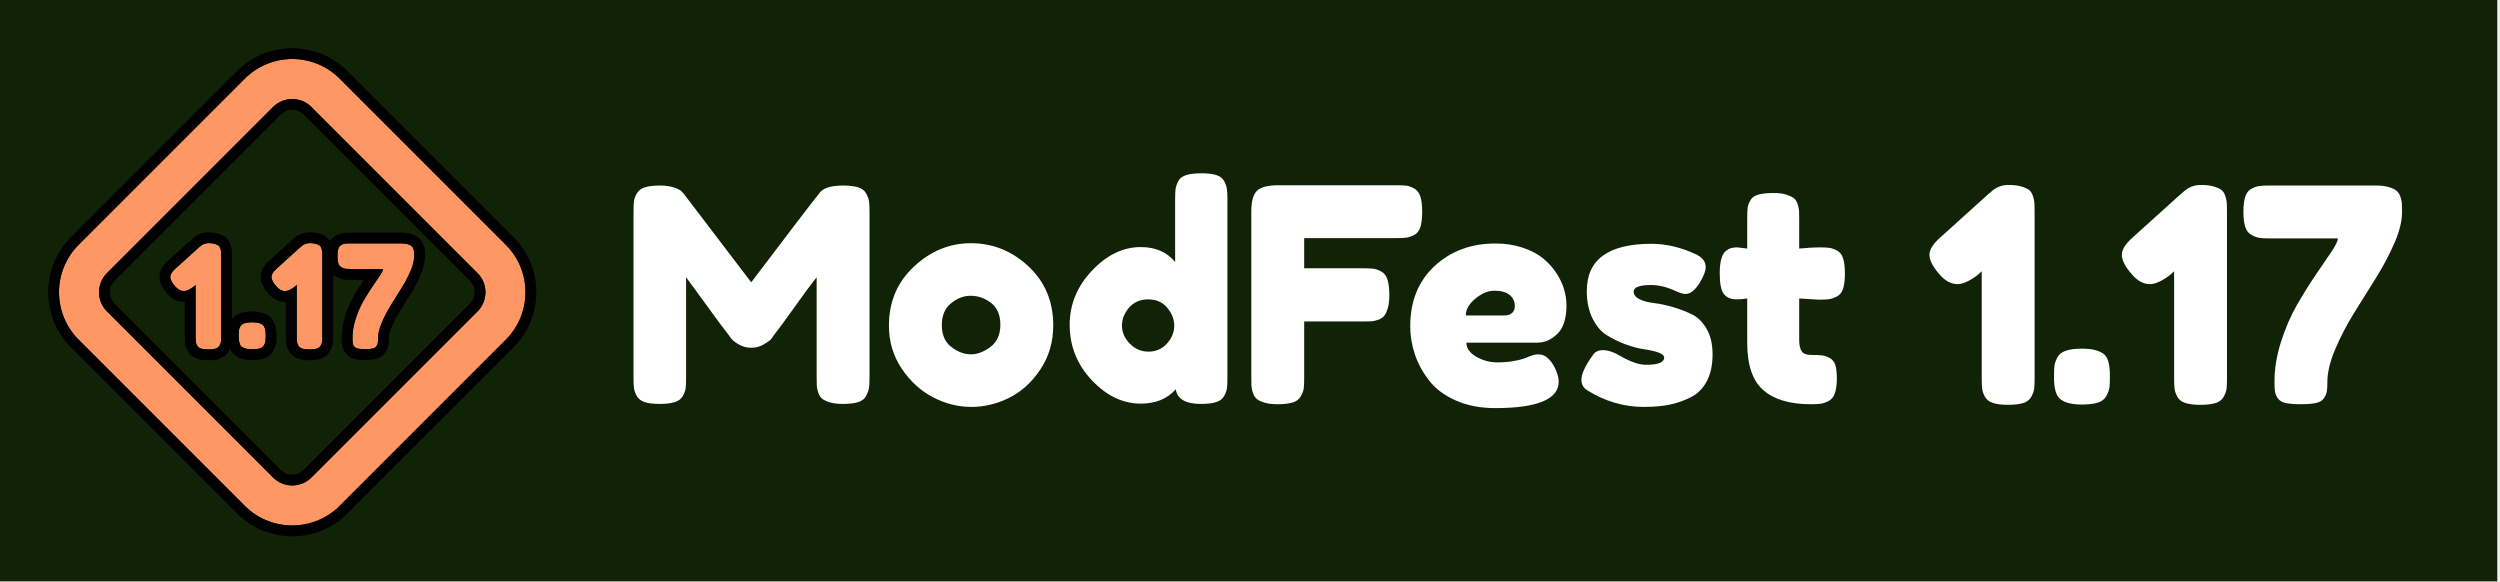
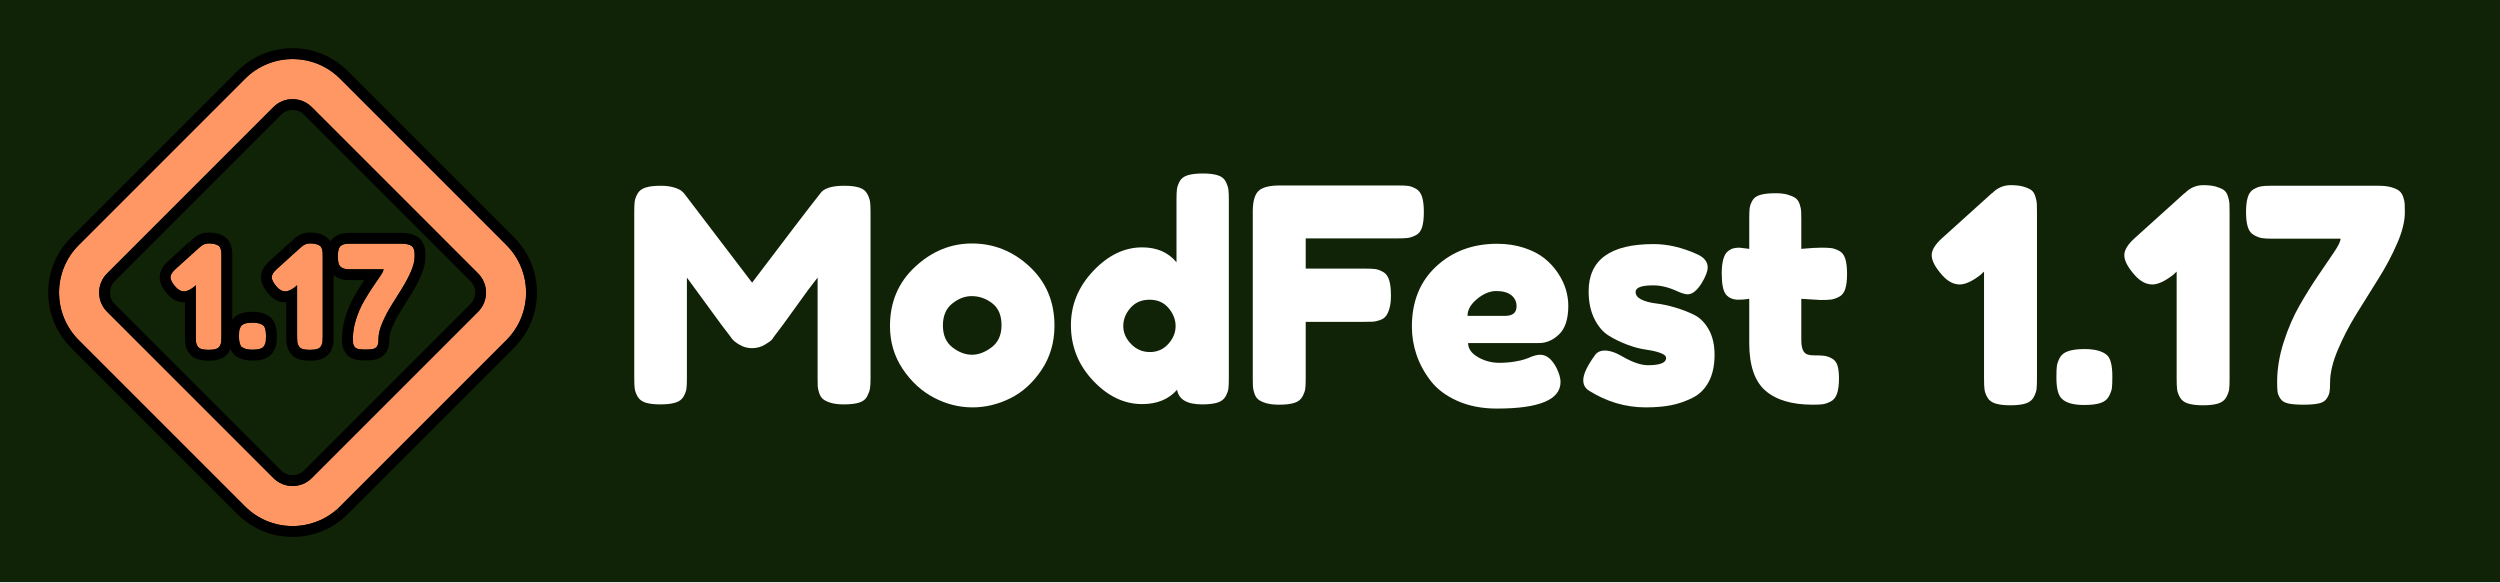
- <svg xmlns="http://www.w3.org/2000/svg" width="100%" height="100%" viewBox="0 0 860 200" version="1.1" xml:space="preserve" style="fill-rule:evenodd;clip-rule:evenodd;stroke-linejoin:round;stroke-miterlimit:2;">
+ <svg xmlns="http://www.w3.org/2000/svg" width="100%" height="100%" viewBox="0 0 859 200" version="1.1" xml:space="preserve" style="fill-rule:evenodd;clip-rule:evenodd;stroke-linejoin:round;stroke-miterlimit:2;">
  <g transform="matrix(1,0,0,1,-2400,-2040)">
-     <g id="_1.17-wordmark-full-faithful" transform="matrix(0.904302,0,0,1,2400,2040)">
+     <g id="_1.17-wordmark-full-faithful" transform="matrix(0.904236,0,0,1,2400,2040)">
      <rect x="0" y="0" width="949.973" height="200" style="fill:rgb(17,35,7);" />
-       <g transform="matrix(2.28719,0,0,2.06831,101.081,-108.591)">
+       <g transform="matrix(2.28736,0,0,2.06831,101.088,-108.591)">
        <path d="M96.052,83.361C97.078,83.361 97.907,83.461 98.536,83.659C99.165,83.858 99.612,84.206 99.877,84.703C100.142,85.2 100.3,85.647 100.349,86.044C100.399,86.442 100.424,87.021 100.424,87.783L100.424,115.359C100.424,116.121 100.391,116.692 100.325,117.073C100.258,117.454 100.101,117.885 99.853,118.365C99.604,118.845 99.165,119.185 98.536,119.384C97.907,119.582 97.062,119.682 96.002,119.682C95.141,119.682 94.429,119.599 93.865,119.433C93.302,119.268 92.872,119.069 92.574,118.837C92.275,118.605 92.052,118.266 91.903,117.818C91.754,117.371 91.671,116.99 91.654,116.676C91.638,116.361 91.63,115.889 91.63,115.26L91.63,98.615C90.801,99.642 89.592,101.273 88.002,103.509C86.413,105.745 85.237,107.343 84.475,108.304C84.375,108.469 84.243,108.66 84.077,108.875C83.912,109.09 83.506,109.388 82.86,109.769C82.214,110.15 81.51,110.341 80.748,110.341C80.02,110.341 79.349,110.167 78.736,109.819C78.123,109.471 77.684,109.132 77.419,108.8L77.022,108.254C76.359,107.426 75.051,105.662 73.097,102.962C71.142,100.263 70.082,98.814 69.917,98.615L69.917,115.359C69.917,116.121 69.892,116.692 69.842,117.073C69.793,117.454 69.635,117.885 69.37,118.365C69.105,118.845 68.658,119.185 68.029,119.384C67.399,119.582 66.555,119.682 65.495,119.682C64.468,119.682 63.648,119.582 63.035,119.384C62.422,119.185 61.984,118.845 61.719,118.365C61.454,117.885 61.296,117.446 61.247,117.048C61.197,116.651 61.172,116.055 61.172,115.26L61.172,87.684C61.172,86.922 61.197,86.351 61.247,85.97C61.296,85.589 61.454,85.158 61.719,84.678C61.984,84.198 62.431,83.858 63.06,83.659C63.689,83.461 64.534,83.361 65.594,83.361C66.488,83.361 67.259,83.469 67.904,83.684C68.55,83.9 68.973,84.123 69.171,84.355L69.47,84.653L80.748,99.46C86.379,92.007 90.139,87.088 92.027,84.703C92.59,83.808 93.932,83.361 96.052,83.361Z" style="fill:white;fill-rule:nonzero;" />
        <path d="M117.268,92.951C120.911,92.951 124.108,94.234 126.857,96.801C129.606,99.368 130.981,102.639 130.981,106.614C130.981,109.364 130.269,111.806 128.844,113.943C127.42,116.079 125.689,117.653 123.652,118.663C121.615,119.673 119.52,120.179 117.367,120.179C115.148,120.179 113.011,119.64 110.957,118.564C108.904,117.487 107.173,115.897 105.765,113.794C104.357,111.691 103.654,109.314 103.654,106.664C103.654,102.689 105.045,99.41 107.827,96.826C110.61,94.242 113.756,92.951 117.268,92.951ZM114.038,110.217C115.098,111.028 116.174,111.434 117.268,111.434C118.361,111.434 119.454,111.02 120.547,110.192C121.64,109.364 122.186,108.138 122.186,106.515C122.186,104.892 121.673,103.683 120.646,102.888C119.619,102.093 118.477,101.695 117.218,101.695C116.092,101.695 115.015,102.109 113.988,102.938C112.961,103.766 112.448,104.975 112.448,106.565C112.448,108.188 112.978,109.405 114.038,110.217Z" style="fill:white;fill-rule:nonzero;" />
        <path d="M155.625,81.324C156.652,81.324 157.48,81.423 158.109,81.622C158.739,81.821 159.178,82.169 159.426,82.666C159.675,83.163 159.824,83.601 159.873,83.982C159.923,84.363 159.948,84.935 159.948,85.696L159.948,115.359C159.948,116.121 159.923,116.692 159.873,117.073C159.824,117.454 159.666,117.885 159.401,118.365C159.136,118.845 158.689,119.185 158.06,119.384C157.43,119.582 156.586,119.682 155.526,119.682C153.008,119.682 151.617,118.87 151.352,117.247C149.961,118.837 148.023,119.632 145.539,119.632C142.558,119.632 139.842,118.332 137.39,115.732C134.939,113.131 133.714,110.059 133.714,106.515C133.714,103.136 134.947,100.139 137.415,97.522C139.883,94.905 142.591,93.597 145.539,93.597C147.99,93.597 149.895,94.425 151.253,96.081L151.253,85.647C151.253,84.885 151.278,84.314 151.327,83.933C151.377,83.552 151.526,83.121 151.774,82.641C152.023,82.161 152.462,81.821 153.091,81.622C153.72,81.423 154.565,81.324 155.625,81.324ZM143.7,109.645C144.562,110.539 145.605,110.987 146.831,110.987C148.056,110.987 149.075,110.539 149.886,109.645C150.698,108.751 151.104,107.757 151.104,106.664C151.104,105.604 150.714,104.61 149.936,103.683C149.158,102.755 148.106,102.292 146.781,102.292C145.456,102.292 144.396,102.747 143.601,103.658C142.806,104.569 142.409,105.571 142.409,106.664C142.409,107.757 142.839,108.751 143.7,109.645Z" style="fill:white;fill-rule:nonzero;" />
        <path d="M188.02,83.312C188.782,83.312 189.354,83.336 189.735,83.386C190.115,83.436 190.546,83.593 191.026,83.858C191.507,84.123 191.846,84.57 192.045,85.2C192.244,85.829 192.343,86.674 192.343,87.734C192.343,88.794 192.244,89.638 192.045,90.268C191.846,90.897 191.498,91.336 191.002,91.584C190.505,91.833 190.066,91.982 189.685,92.031C189.304,92.081 188.716,92.106 187.921,92.106L172.717,92.106L172.717,97.124L182.505,97.124C183.3,97.124 183.888,97.149 184.269,97.199C184.65,97.248 185.081,97.406 185.561,97.671C186.041,97.936 186.381,98.391 186.58,99.037C186.778,99.683 186.878,100.536 186.878,101.596C186.878,102.457 186.795,103.169 186.629,103.733C186.464,104.296 186.265,104.726 186.033,105.024C185.801,105.322 185.462,105.546 185.014,105.695C184.567,105.844 184.186,105.927 183.872,105.944C183.557,105.96 183.085,105.968 182.456,105.968L172.717,105.968L172.717,115.359C172.717,116.154 172.692,116.734 172.643,117.098C172.593,117.462 172.436,117.893 172.171,118.39C171.906,118.887 171.458,119.235 170.829,119.433C170.2,119.632 169.355,119.731 168.295,119.731C167.434,119.731 166.722,119.649 166.159,119.483C165.595,119.317 165.165,119.119 164.867,118.887C164.569,118.655 164.345,118.315 164.196,117.868C164.047,117.421 163.964,117.04 163.948,116.725C163.931,116.411 163.923,115.939 163.923,115.309L163.923,87.684C163.923,85.995 164.237,84.844 164.867,84.231C165.496,83.618 166.689,83.312 168.444,83.312L188.02,83.312Z" style="fill:white;fill-rule:nonzero;" />
        <path d="M216.341,103.285C216.341,105.472 215.836,107.053 214.826,108.03C213.816,109.008 212.698,109.496 211.472,109.496L199.697,109.496C199.697,110.424 200.243,111.202 201.336,111.831C202.429,112.461 203.605,112.775 204.864,112.775C205.758,112.775 206.603,112.709 207.398,112.577C208.193,112.444 208.773,112.312 209.137,112.179L209.683,111.98C210.478,111.616 211.141,111.434 211.671,111.434C212.731,111.434 213.642,112.179 214.404,113.67C214.834,114.564 215.05,115.326 215.05,115.955C215.05,118.903 211.522,120.377 204.466,120.377C202.015,120.377 199.837,119.955 197.933,119.11C196.028,118.266 194.546,117.156 193.486,115.781C192.426,114.407 191.639,112.958 191.126,111.434C190.612,109.91 190.356,108.353 190.356,106.763C190.356,102.59 191.705,99.252 194.405,96.752C197.105,94.251 200.475,93 204.516,93C206.139,93 207.63,93.224 208.988,93.671C210.346,94.118 211.472,94.698 212.367,95.41C213.261,96.122 214.014,96.942 214.627,97.87C215.24,98.797 215.679,99.716 215.944,100.627C216.209,101.538 216.341,102.424 216.341,103.285ZM205.858,104.975C207.116,104.975 207.746,104.445 207.746,103.385C207.746,102.623 207.456,102.01 206.876,101.546C206.297,101.083 205.46,100.851 204.367,100.851C203.307,100.851 202.247,101.29 201.187,102.167C200.127,103.045 199.597,103.981 199.597,104.975L205.858,104.975Z" style="fill:white;fill-rule:nonzero;" />
        <path d="M229.21,120.179C225.865,120.179 222.718,119.251 219.77,117.396C219.14,116.999 218.826,116.419 218.826,115.657C218.826,114.697 219.455,113.338 220.714,111.583C221.078,111.02 221.641,110.738 222.403,110.738C223.264,110.738 224.275,111.086 225.434,111.782C227.057,112.709 228.432,113.173 229.558,113.173C231.578,113.173 232.589,112.775 232.589,111.98C232.589,111.649 232.274,111.368 231.645,111.136C231.015,110.904 230.22,110.722 229.26,110.589C228.299,110.457 227.264,110.183 226.154,109.769C225.045,109.355 224.01,108.85 223.049,108.254C222.088,107.658 221.293,106.722 220.664,105.447C220.035,104.171 219.72,102.656 219.72,100.9C219.72,95.667 223.314,93.05 230.502,93.05C232.854,93.05 235.272,93.613 237.756,94.739C238.915,95.269 239.495,95.998 239.495,96.926C239.495,97.588 239.147,98.482 238.452,99.609C237.69,100.801 236.928,101.397 236.166,101.397C235.769,101.397 235.206,101.232 234.477,100.9C233.052,100.238 231.711,99.907 230.452,99.907C228.498,99.907 227.521,100.271 227.521,101C227.521,101.53 227.844,101.952 228.49,102.267C229.136,102.581 229.947,102.797 230.924,102.913C231.901,103.029 232.953,103.252 234.079,103.583C235.206,103.915 236.257,104.32 237.234,104.801C238.212,105.281 239.023,106.093 239.669,107.235C240.315,108.378 240.638,109.778 240.638,111.434C240.638,113.223 240.315,114.721 239.669,115.93C239.023,117.139 238.112,118.034 236.936,118.613C235.76,119.193 234.568,119.599 233.359,119.831C232.15,120.063 230.767,120.179 229.21,120.179Z" style="fill:white;fill-rule:nonzero;" />
        <path d="M258.276,102.341L255.047,102.143L255.047,108.999C255.047,109.894 255.188,110.539 255.469,110.937C255.751,111.334 256.256,111.533 256.985,111.533C257.813,111.533 258.434,111.558 258.848,111.608C259.262,111.657 259.692,111.806 260.14,112.055C260.587,112.303 260.893,112.693 261.059,113.223C261.224,113.753 261.307,114.481 261.307,115.409C261.307,116.436 261.2,117.264 260.984,117.893C260.769,118.522 260.413,118.961 259.916,119.21C259.419,119.458 258.98,119.607 258.599,119.657C258.218,119.707 257.664,119.731 256.935,119.731C253.49,119.731 250.873,118.953 249.084,117.396C247.296,115.839 246.401,113.206 246.401,109.496L246.401,102.143C245.772,102.242 245.176,102.292 244.613,102.292C243.718,102.292 243.031,102.01 242.551,101.447C242.07,100.884 241.83,99.708 241.83,97.919C241.83,96.992 241.913,96.222 242.079,95.609C242.244,94.996 242.485,94.557 242.799,94.292C243.114,94.027 243.42,93.853 243.718,93.77C244.017,93.688 244.364,93.646 244.762,93.646L246.401,93.845L246.401,88.727C246.401,87.965 246.426,87.402 246.476,87.038C246.526,86.674 246.675,86.268 246.923,85.821C247.172,85.374 247.61,85.059 248.24,84.877C248.869,84.694 249.714,84.603 250.774,84.603C251.602,84.603 252.289,84.686 252.836,84.852C253.382,85.017 253.805,85.208 254.103,85.423C254.401,85.639 254.624,85.97 254.774,86.417C254.923,86.864 255.005,87.253 255.022,87.585C255.039,87.916 255.047,88.38 255.047,88.976L255.047,93.845C256.504,93.712 257.597,93.646 258.326,93.646C259.088,93.646 259.659,93.671 260.04,93.721C260.421,93.77 260.852,93.92 261.332,94.168C261.812,94.416 262.152,94.855 262.351,95.485C262.549,96.114 262.649,96.959 262.649,98.019C262.649,99.045 262.549,99.874 262.351,100.503C262.152,101.132 261.804,101.571 261.307,101.82C260.81,102.068 260.371,102.217 259.991,102.267C259.61,102.316 259.038,102.341 258.276,102.341Z" style="fill:white;fill-rule:nonzero;" />
        <path d="M289.827,83.262C290.688,83.262 291.4,83.345 291.964,83.51C292.527,83.676 292.957,83.866 293.255,84.082C293.553,84.297 293.777,84.645 293.926,85.125C294.075,85.605 294.158,86.003 294.175,86.318C294.191,86.632 294.199,87.121 294.199,87.783L294.199,115.458C294.199,116.22 294.175,116.792 294.125,117.173C294.075,117.553 293.918,117.992 293.653,118.489C293.388,118.986 292.941,119.334 292.311,119.533C291.682,119.731 290.837,119.831 289.777,119.831C288.75,119.831 287.922,119.731 287.293,119.533C286.664,119.334 286.216,118.994 285.952,118.514C285.687,118.034 285.529,117.587 285.479,117.173C285.43,116.759 285.405,116.154 285.405,115.359L285.405,97.621L284.759,98.217C283.401,99.244 282.275,99.758 281.38,99.758C280.354,99.758 279.393,99.261 278.499,98.267C277.306,96.942 276.71,95.816 276.71,94.888C276.71,94.027 277.306,93.067 278.499,92.007L286.647,84.653L286.796,84.554C287.657,83.692 288.668,83.262 289.827,83.262Z" style="fill:white;fill-rule:nonzero;" />
        <path d="M305.876,111.533C306.439,112.096 306.72,113.256 306.72,115.011L306.72,115.21C306.72,116.005 306.695,116.593 306.646,116.974C306.596,117.355 306.43,117.81 306.149,118.34C305.867,118.87 305.395,119.243 304.733,119.458C304.07,119.673 303.176,119.781 302.05,119.781C300.261,119.781 299.019,119.433 298.323,118.738C297.727,118.175 297.429,117.015 297.429,115.26L297.429,115.061C297.429,114.299 297.454,113.719 297.503,113.322C297.553,112.924 297.711,112.469 297.976,111.956C298.241,111.442 298.713,111.069 299.392,110.838C300.071,110.606 300.973,110.49 302.099,110.49C303.855,110.49 305.114,110.838 305.876,111.533Z" style="fill:white;fill-rule:nonzero;" />
        <path d="M321.825,83.262C322.686,83.262 323.398,83.345 323.961,83.51C324.524,83.676 324.955,83.866 325.253,84.082C325.551,84.297 325.775,84.645 325.924,85.125C326.073,85.605 326.156,86.003 326.172,86.318C326.189,86.632 326.197,87.121 326.197,87.783L326.197,115.458C326.197,116.22 326.172,116.792 326.123,117.173C326.073,117.553 325.916,117.992 325.651,118.489C325.386,118.986 324.938,119.334 324.309,119.533C323.68,119.731 322.835,119.831 321.775,119.831C320.748,119.831 319.92,119.731 319.291,119.533C318.661,119.334 318.214,118.994 317.949,118.514C317.684,118.034 317.527,117.587 317.477,117.173C317.428,116.759 317.403,116.154 317.403,115.359L317.403,97.621L316.757,98.217C315.399,99.244 314.273,99.758 313.378,99.758C312.351,99.758 311.391,99.261 310.496,98.267C309.304,96.942 308.708,95.816 308.708,94.888C308.708,94.027 309.304,93.067 310.496,92.007L318.645,84.653L318.794,84.554C319.655,83.692 320.665,83.262 321.825,83.262Z" style="fill:white;fill-rule:nonzero;" />
        <path d="M350.941,83.361C351.802,83.361 352.514,83.444 353.077,83.61C353.64,83.775 354.071,83.974 354.369,84.206C354.667,84.438 354.891,84.777 355.04,85.224C355.189,85.672 355.272,86.053 355.288,86.367C355.305,86.682 355.313,87.154 355.313,87.783C355.313,89.274 354.883,91.005 354.021,92.975C353.16,94.946 352.125,96.892 350.916,98.814C349.707,100.735 348.498,102.673 347.289,104.627C346.08,106.581 345.045,108.577 344.183,110.614C343.322,112.651 342.892,114.465 342.892,116.055C342.892,116.783 342.859,117.322 342.792,117.669C342.726,118.017 342.56,118.382 342.295,118.763C342.03,119.143 341.592,119.4 340.979,119.533C340.366,119.665 339.53,119.731 338.47,119.731C337.41,119.731 336.573,119.665 335.96,119.533C335.348,119.4 334.909,119.135 334.644,118.738C334.379,118.34 334.221,117.968 334.172,117.62C334.122,117.272 334.097,116.717 334.097,115.955C334.097,113.802 334.462,111.591 335.19,109.322C335.919,107.053 336.797,105.024 337.824,103.236C338.851,101.447 339.877,99.799 340.904,98.292C341.931,96.785 342.809,95.493 343.538,94.416C344.266,93.34 344.631,92.586 344.631,92.156L333.302,92.156C332.54,92.156 331.961,92.123 331.563,92.056C331.166,91.99 330.727,91.824 330.247,91.559C329.766,91.294 329.427,90.847 329.228,90.218C329.029,89.589 328.93,88.76 328.93,87.734C328.93,86.707 329.029,85.879 329.228,85.249C329.427,84.62 329.75,84.181 330.197,83.933C330.644,83.684 331.058,83.527 331.439,83.461C331.82,83.394 332.358,83.361 333.054,83.361L350.941,83.361Z" style="fill:white;fill-rule:nonzero;" />
      </g>
-       <g transform="matrix(1.10583,0,0,1,0.584019,0.529379)">
+       <g transform="matrix(1.10591,0,0,1,0.584061,0.529379)">
        <g transform="matrix(1,0,0,1,10,9.99875)">
          <path d="M106.317,163.49L106.315,163.492C97.308,172.484 82.702,172.484 73.693,163.49L16.522,106.318C7.513,97.31 7.513,82.7 16.522,73.692L73.692,16.522C82.7,7.513 97.31,7.513 106.318,16.522L163.49,73.693L163.492,73.695C172.484,82.702 172.484,97.308 163.49,106.317L106.317,163.49ZM153.748,96.585C157.376,92.951 157.376,87.059 153.748,83.425L96.582,26.258C92.95,22.627 87.06,22.627 83.428,26.258L26.258,83.428C22.627,87.06 22.627,92.95 26.258,96.582L83.425,153.748C87.059,157.376 92.951,157.376 96.585,153.748L153.748,96.585Z" style="fill:rgb(255,151,100);" />
          <path d="M166.135,71.057C176.582,81.52 176.583,98.49 166.133,108.955L166.131,108.958L108.958,166.131L108.953,166.135C98.49,176.582 81.52,176.583 71.055,166.133L71.052,166.131L13.881,108.959C3.414,98.493 3.414,81.517 13.881,71.051L71.051,13.881C81.517,3.414 98.493,3.414 108.959,13.881L166.131,71.052L166.135,71.057C167.2,72.125 167.518,73.729 166.941,75.123C166.709,75.682 166.352,76.163 165.909,76.539C165.193,75.543 164.387,74.592 163.492,73.695L163.49,73.693L106.318,16.522C97.31,7.513 82.7,7.513 73.692,16.522L16.522,73.692C7.513,82.7 7.513,97.31 16.522,106.318L73.693,163.49C82.339,172.122 96.142,172.47 105.201,164.534L106.313,167.223C106.293,167.145 105.939,165.755 105.479,164.287C105.762,164.03 106.041,163.765 106.315,163.492L106.317,163.49L163.49,106.317C171.589,98.205 172.395,85.555 165.911,76.541C166.353,76.166 166.711,75.685 166.942,75.126C167.521,73.731 167.202,72.125 166.135,71.057ZM153.748,96.585L96.585,153.748C92.951,157.376 87.059,157.376 83.425,153.748L26.258,96.582C22.627,92.95 22.627,87.06 26.258,83.428L83.428,26.258C87.06,22.627 92.95,22.627 96.582,26.258L153.748,83.425C157.376,87.059 157.376,92.951 153.748,96.585ZM151.105,93.946C153.278,91.77 153.278,88.24 151.105,86.064L93.941,28.899C91.767,26.726 88.243,26.726 86.069,28.899L28.899,86.069C26.726,88.243 26.726,91.767 28.899,93.941L86.064,151.105C88.24,153.278 91.77,153.278 93.946,151.105L151.105,93.946Z" />
        </g>
        <g transform="matrix(1,0,0,1,60.5698,119.578)">
          <g transform="matrix(1,0,0,1,-3.25576,0)">
            <path d="M13.864,-36.472C14.725,-36.472 15.437,-36.39 16,-36.224C16.563,-36.058 16.994,-35.868 17.292,-35.653C17.59,-35.437 17.814,-35.089 17.963,-34.609C18.112,-34.129 18.195,-33.731 18.211,-33.417C18.228,-33.102 18.236,-32.613 18.236,-31.951L18.236,-4.273C18.236,-3.511 18.211,-2.94 18.162,-2.559C18.112,-2.178 17.955,-1.739 17.69,-1.242C17.425,-0.745 16.977,-0.398 16.348,-0.199C15.719,0 14.874,0.099 13.814,0.099C12.787,0.099 11.959,0 11.329,-0.199C10.7,-0.398 10.253,-0.737 9.988,-1.217C9.723,-1.698 9.565,-2.145 9.516,-2.559C9.466,-2.973 9.441,-3.578 9.441,-4.373L9.441,-22.112L8.795,-21.516C7.437,-20.489 6.311,-19.975 5.416,-19.975C4.389,-19.975 3.429,-20.472 2.534,-21.466C1.342,-22.791 0.745,-23.917 0.745,-24.845C0.745,-25.706 1.342,-26.667 2.534,-27.727L10.683,-35.081L10.832,-35.181C11.694,-36.042 12.704,-36.472 13.864,-36.472Z" style="fill:rgb(255,151,100);fill-rule:nonzero;" />
            <path d="M8.042,-32.698C7.769,-33.004 7.545,-33.358 7.382,-33.751C6.804,-35.147 7.123,-36.753 8.191,-37.822C9.8,-39.43 11.698,-40.207 13.864,-40.207C15.151,-40.207 16.212,-40.055 17.054,-39.807C18.12,-39.494 18.915,-39.088 19.479,-38.68C20.345,-38.055 21.097,-37.112 21.53,-35.716C21.792,-34.871 21.912,-34.167 21.941,-33.613C21.96,-33.256 21.971,-32.702 21.971,-31.951L21.971,-4.273C21.971,-3.297 21.929,-2.564 21.865,-2.076C21.768,-1.331 21.504,-0.457 20.985,0.515C20.28,1.837 19.147,2.834 17.473,3.363C16.563,3.65 15.346,3.834 13.814,3.834C12.32,3.834 11.12,3.652 10.205,3.363C8.539,2.837 7.419,1.858 6.717,0.587C6.186,-0.376 5.907,-1.284 5.807,-2.114C5.745,-2.63 5.706,-3.382 5.706,-4.373L5.706,-16.248C5.608,-16.243 5.511,-16.24 5.416,-16.24C3.428,-16.24 1.489,-17.044 -0.242,-18.968C-2.266,-21.216 -2.99,-23.271 -2.99,-24.845C-2.99,-26.476 -2.214,-28.497 0.037,-30.504L8.181,-37.854C7.034,-36.818 6.643,-35.183 7.197,-33.741C7.365,-33.304 7.609,-32.913 7.91,-32.579L2.534,-27.727C1.342,-26.667 0.745,-25.706 0.745,-24.845C0.745,-23.917 1.342,-22.791 2.534,-21.466C3.429,-20.472 4.389,-19.975 5.416,-19.975C6.311,-19.975 7.437,-20.489 8.795,-21.516L9.441,-22.112L9.441,-4.373C9.441,-3.578 9.466,-2.973 9.516,-2.559C9.565,-2.145 9.723,-1.698 9.988,-1.217C10.253,-0.737 10.7,-0.398 11.329,-0.199C11.959,0 12.787,0.099 13.814,0.099C14.874,0.099 15.719,0 16.348,-0.199C16.977,-0.398 17.425,-0.745 17.69,-1.242C17.955,-1.739 18.112,-2.178 18.162,-2.559C18.211,-2.94 18.236,-3.511 18.236,-4.273L18.236,-31.951C18.236,-32.613 18.228,-33.102 18.211,-33.417C18.195,-33.731 18.112,-34.129 17.963,-34.609C17.814,-35.089 17.59,-35.437 17.292,-35.653C16.994,-35.868 16.563,-36.058 16,-36.224C15.437,-36.39 14.725,-36.472 13.864,-36.472C12.704,-36.472 11.694,-36.042 10.832,-35.181L10.683,-35.081L8.042,-32.698Z" />
          </g>
          <g transform="matrix(1,0,0,1,-0.456415,0)">
            <path d="M29.913,-8.199C30.477,-7.636 30.758,-6.476 30.758,-4.721L30.758,-4.522C30.758,-3.727 30.733,-3.139 30.684,-2.758C30.634,-2.377 30.468,-1.921 30.187,-1.391C29.905,-0.861 29.433,-0.489 28.771,-0.273C28.108,-0.058 27.214,0.05 26.087,0.05C24.298,0.05 23.056,-0.298 22.36,-0.994C21.764,-1.557 21.466,-2.716 21.466,-4.472L21.466,-4.671C21.466,-5.433 21.491,-6.012 21.541,-6.41C21.59,-6.808 21.748,-7.263 22.013,-7.776C22.278,-8.29 22.75,-8.663 23.429,-8.895C24.108,-9.126 25.011,-9.242 26.137,-9.242C27.893,-9.242 29.151,-8.895 29.913,-8.199Z" style="fill:rgb(255,151,100);fill-rule:nonzero;" />
            <path d="M34.493,-4.721L34.493,-4.714C34.493,-4.648 34.491,-4.582 34.488,-4.516L34.493,-4.522C34.493,-3.509 34.45,-2.76 34.387,-2.275C34.292,-1.545 34.025,-0.655 33.485,0.361C32.767,1.713 31.615,2.729 29.925,3.279C28.976,3.587 27.7,3.785 26.087,3.785C22.997,3.785 20.947,2.863 19.749,1.676C18.684,0.64 17.731,-1.327 17.731,-4.472L17.731,-4.665L21.466,-0.936L17.731,-4.671C17.731,-5.636 17.772,-6.37 17.835,-6.873C17.929,-7.63 18.189,-8.511 18.694,-9.489C19.368,-10.796 20.493,-11.839 22.222,-12.429C23.205,-12.765 24.506,-12.977 26.137,-12.977C29.099,-12.977 31.146,-12.131 32.432,-10.957C32.473,-10.919 32.514,-10.88 32.554,-10.84C33.564,-9.83 34.493,-7.869 34.493,-4.721ZM22.117,-1.281C21.73,-0.951 21.466,-0.737 21.466,-0.737C21.819,-0.737 22.161,-0.786 22.485,-0.878C23.2,-0.26 24.401,0.05 26.087,0.05C27.214,0.05 28.108,-0.058 28.771,-0.273C29.424,-0.486 29.892,-0.851 30.175,-1.37L30.758,-0.787L30.185,-1.389C30.186,-1.39 30.186,-1.391 30.187,-1.391C30.206,-1.428 30.225,-1.464 30.243,-1.5C30.491,-1.984 30.637,-2.403 30.684,-2.758C30.733,-3.139 30.758,-3.727 30.758,-4.522L30.758,-4.721C30.758,-6.476 30.477,-7.636 29.913,-8.199C29.151,-8.895 27.893,-9.242 26.137,-9.242C25.011,-9.242 24.108,-9.126 23.429,-8.895C22.75,-8.663 22.278,-8.29 22.013,-7.776C21.748,-7.263 21.59,-6.808 21.541,-6.41C21.491,-6.012 21.466,-5.433 21.466,-4.671L21.466,-4.472C21.466,-2.975 21.683,-1.911 22.117,-1.281Z" />
          </g>
          <g transform="matrix(1,0,0,1,-0.456415,0)">
            <path d="M45.864,-36.472C46.725,-36.472 47.437,-36.39 48.001,-36.224C48.564,-36.058 48.994,-35.868 49.292,-35.653C49.591,-35.437 49.814,-35.089 49.963,-34.609C50.112,-34.129 50.195,-33.731 50.212,-33.417C50.228,-33.102 50.237,-32.613 50.237,-31.951L50.237,-4.273C50.237,-3.511 50.212,-2.94 50.162,-2.559C50.112,-2.178 49.955,-1.739 49.69,-1.242C49.425,-0.745 48.978,-0.398 48.348,-0.199C47.719,0 46.874,0.099 45.814,0.099C44.787,0.099 43.959,0 43.33,-0.199C42.7,-0.398 42.253,-0.737 41.988,-1.217C41.723,-1.698 41.566,-2.145 41.516,-2.559C41.466,-2.973 41.441,-3.578 41.441,-4.373L41.441,-22.112L40.795,-21.516C39.437,-20.489 38.311,-19.975 37.417,-19.975C36.39,-19.975 35.429,-20.472 34.535,-21.466C33.342,-22.791 32.746,-23.917 32.746,-24.845C32.746,-25.706 33.342,-26.667 34.535,-27.727L42.684,-35.081L42.833,-35.181C43.694,-36.042 44.704,-36.472 45.864,-36.472Z" style="fill:rgb(255,151,100);fill-rule:nonzero;" />
            <path d="M40.042,-32.698C39.77,-33.004 39.545,-33.358 39.382,-33.751C38.804,-35.147 39.124,-36.753 40.192,-37.822C41.8,-39.43 43.699,-40.207 45.864,-40.207C47.151,-40.207 48.213,-40.055 49.054,-39.807C50.12,-39.494 50.915,-39.088 51.479,-38.68C52.346,-38.055 53.097,-37.112 53.53,-35.716C53.793,-34.871 53.912,-34.167 53.942,-33.613C53.96,-33.256 53.972,-32.702 53.972,-31.951L53.972,-4.273C53.972,-3.297 53.929,-2.564 53.866,-2.076C53.768,-1.331 53.504,-0.457 52.986,0.515C52.28,1.837 51.148,2.834 49.473,3.363C48.563,3.65 47.347,3.834 45.814,3.834C44.32,3.834 43.121,3.652 42.205,3.363C40.54,2.837 39.419,1.858 38.718,0.587C38.187,-0.376 37.907,-1.284 37.808,-2.114C37.746,-2.63 37.707,-3.382 37.707,-4.373L37.707,-16.248C37.608,-16.243 37.511,-16.24 37.417,-16.24C35.429,-16.24 33.49,-17.044 31.758,-18.968C29.735,-21.216 29.011,-23.271 29.011,-24.845C29.011,-26.476 29.786,-28.497 32.037,-30.504L40.181,-37.854C39.034,-36.818 38.643,-35.183 39.198,-33.741C39.365,-33.304 39.609,-32.913 39.911,-32.579L34.535,-27.727C33.342,-26.667 32.746,-25.706 32.746,-24.845C32.746,-23.917 33.342,-22.791 34.535,-21.466C35.429,-20.472 36.39,-19.975 37.417,-19.975C38.311,-19.975 39.437,-20.489 40.795,-21.516L41.441,-22.112L41.441,-4.373C41.441,-3.578 41.466,-2.973 41.516,-2.559C41.566,-2.145 41.723,-1.698 41.988,-1.217C42.253,-0.737 42.7,-0.398 43.33,-0.199C43.959,0 44.787,0.099 45.814,0.099C46.874,0.099 47.719,0 48.348,-0.199C48.978,-0.398 49.425,-0.745 49.69,-1.242C49.955,-1.739 50.112,-2.178 50.162,-2.559C50.212,-2.94 50.237,-3.511 50.237,-4.273L50.237,-31.951C50.237,-32.613 50.228,-33.102 50.212,-33.417C50.195,-33.731 50.112,-34.129 49.963,-34.609C49.814,-35.089 49.591,-35.437 49.292,-35.653C48.994,-35.868 48.564,-36.058 48.001,-36.224C47.437,-36.39 46.725,-36.472 45.864,-36.472C44.704,-36.472 43.694,-36.042 42.833,-35.181L42.684,-35.081L40.042,-32.698Z" />
          </g>
          <g transform="matrix(1,0,0,1,2.01583,0)">
            <path d="M74.982,-36.373C75.844,-36.373 76.556,-36.29 77.119,-36.125C77.682,-35.959 78.113,-35.76 78.411,-35.528C78.709,-35.296 78.933,-34.957 79.082,-34.51C79.231,-34.062 79.314,-33.682 79.33,-33.367C79.347,-33.052 79.355,-32.58 79.355,-31.951C79.355,-30.46 78.924,-28.729 78.063,-26.758C77.202,-24.787 76.166,-22.841 74.957,-20.919C73.748,-18.998 72.539,-17.06 71.33,-15.106C70.121,-13.151 69.086,-11.155 68.224,-9.118C67.363,-7.081 66.932,-5.267 66.932,-3.677C66.932,-2.948 66.899,-2.41 66.833,-2.062C66.767,-1.714 66.601,-1.35 66.336,-0.969C66.071,-0.588 65.632,-0.331 65.019,-0.199C64.407,-0.066 63.57,0 62.51,0C61.45,0 60.614,-0.066 60.001,-0.199C59.388,-0.331 58.949,-0.596 58.684,-0.994C58.419,-1.391 58.262,-1.764 58.212,-2.112C58.162,-2.46 58.137,-3.015 58.137,-3.776C58.137,-5.93 58.502,-8.141 59.23,-10.41C59.959,-12.679 60.837,-14.708 61.864,-16.497C62.891,-18.286 63.918,-19.934 64.945,-21.441C65.972,-22.948 66.85,-24.24 67.578,-25.317C68.307,-26.394 68.672,-27.147 68.672,-27.578L57.342,-27.578C56.58,-27.578 56.001,-27.611 55.603,-27.677C55.206,-27.744 54.767,-27.909 54.286,-28.174C53.806,-28.439 53.466,-28.886 53.268,-29.516C53.069,-30.145 52.97,-30.973 52.97,-32C52.97,-33.027 53.069,-33.855 53.268,-34.485C53.466,-35.114 53.789,-35.553 54.237,-35.802C54.684,-36.05 55.098,-36.207 55.479,-36.274C55.86,-36.34 56.398,-36.373 57.094,-36.373L74.982,-36.373Z" style="fill:rgb(255,151,100);fill-rule:nonzero;" />
            <path d="M62.062,-23.843L57.342,-23.843C56.311,-23.843 55.527,-23.904 54.989,-23.993C54.236,-24.119 53.392,-24.402 52.482,-24.904C51.211,-25.605 50.232,-26.726 49.706,-28.391C49.417,-29.307 49.235,-30.507 49.235,-32C49.235,-33.494 49.417,-34.694 49.706,-35.61C50.241,-37.302 51.22,-38.398 52.423,-39.067C53.289,-39.548 54.101,-39.825 54.839,-39.953C55.371,-40.046 56.122,-40.108 57.094,-40.108L74.982,-40.108C76.27,-40.108 77.331,-39.955 78.173,-39.708C79.287,-39.38 80.114,-38.935 80.704,-38.477C81.531,-37.833 82.211,-36.932 82.625,-35.691C82.902,-34.86 83.029,-34.148 83.06,-33.563C83.079,-33.205 83.09,-32.667 83.09,-31.951C83.09,-30.035 82.593,-27.796 81.485,-25.263C80.551,-23.125 79.43,-21.014 78.118,-18.93C76.914,-17.017 75.71,-15.087 74.506,-13.141C73.4,-11.353 72.452,-9.527 71.664,-7.664C71.032,-6.167 70.667,-4.846 70.667,-3.677C70.667,-2.632 70.597,-1.862 70.502,-1.363C70.35,-0.565 70.01,0.29 69.402,1.164C68.662,2.228 67.52,3.082 65.809,3.452C65.003,3.626 63.904,3.735 62.51,3.735C61.116,3.735 60.017,3.626 59.211,3.452C57.482,3.078 56.324,2.2 55.576,1.078C54.95,0.139 54.632,-0.762 54.514,-1.584C54.449,-2.042 54.402,-2.772 54.402,-3.776C54.402,-6.3 54.82,-8.893 55.674,-11.552C56.489,-14.09 57.477,-16.356 58.625,-18.357C59.702,-20.234 60.781,-21.963 61.858,-23.544L62.062,-23.843ZM74.982,-36.373L57.094,-36.373C56.398,-36.373 55.86,-36.34 55.479,-36.274C55.098,-36.207 54.684,-36.05 54.237,-35.802C53.789,-35.553 53.466,-35.114 53.268,-34.485C53.069,-33.855 52.97,-33.027 52.97,-32C52.97,-30.973 53.069,-30.145 53.268,-29.516C53.466,-28.886 53.806,-28.439 54.286,-28.174C54.767,-27.909 55.206,-27.744 55.603,-27.677C56.001,-27.611 56.58,-27.578 57.342,-27.578L68.672,-27.578C68.672,-27.147 68.307,-26.394 67.578,-25.317C66.85,-24.24 65.972,-22.948 64.945,-21.441C63.918,-19.934 62.891,-18.286 61.864,-16.497C60.837,-14.708 59.959,-12.679 59.23,-10.41C58.502,-8.141 58.137,-5.93 58.137,-3.776C58.137,-3.015 58.162,-2.46 58.212,-2.112C58.262,-1.764 58.419,-1.391 58.684,-0.994C58.949,-0.596 59.388,-0.331 60.001,-0.199C60.614,-0.066 61.45,0 62.51,0C63.57,0 64.407,-0.066 65.019,-0.199C65.632,-0.331 66.071,-0.588 66.336,-0.969C66.601,-1.35 66.767,-1.714 66.833,-2.062C66.899,-2.41 66.932,-2.948 66.932,-3.677C66.932,-5.267 67.363,-7.081 68.224,-9.118C69.086,-11.155 70.121,-13.151 71.33,-15.106C72.539,-17.06 73.748,-18.998 74.957,-20.919C76.166,-22.841 77.202,-24.787 78.063,-26.758C78.924,-28.729 79.355,-30.46 79.355,-31.951C79.355,-32.58 79.347,-33.052 79.33,-33.367C79.314,-33.682 79.231,-34.062 79.082,-34.51C78.933,-34.957 78.709,-35.296 78.411,-35.528C78.113,-35.76 77.682,-35.959 77.119,-36.125C76.556,-36.29 75.844,-36.373 74.982,-36.373Z" />
          </g>
        </g>
      </g>
    </g>
  </g>
</svg>
